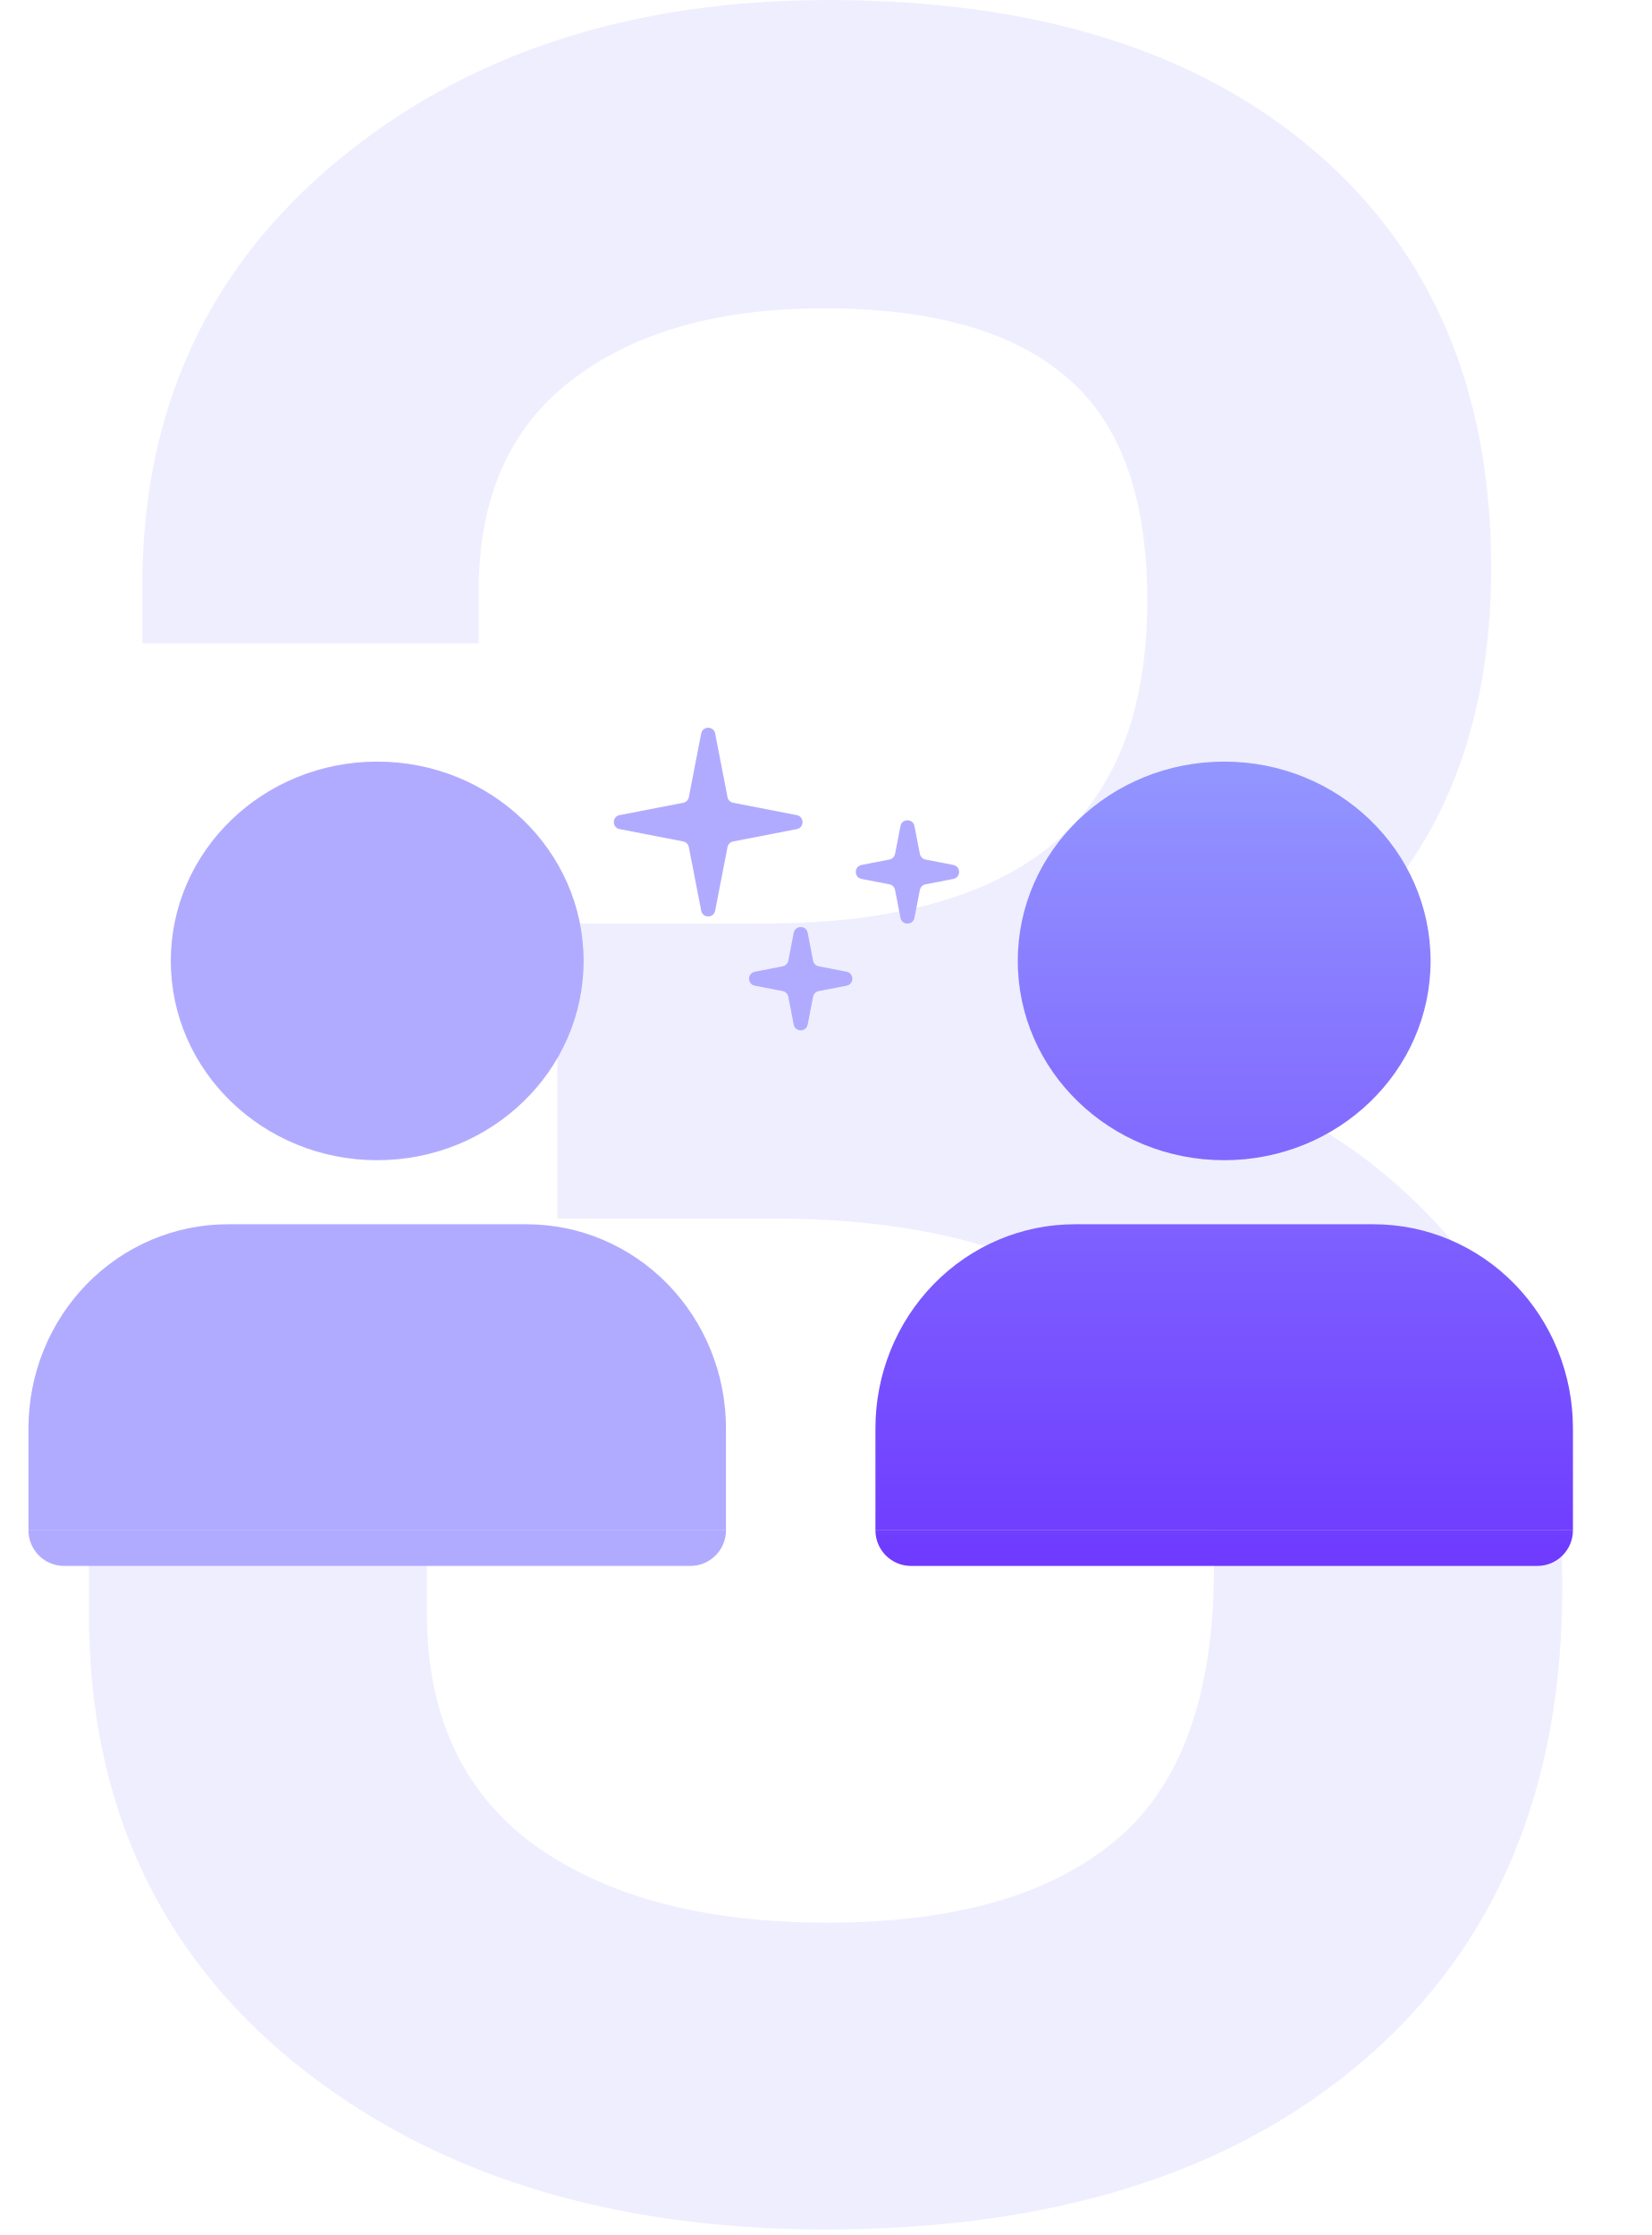
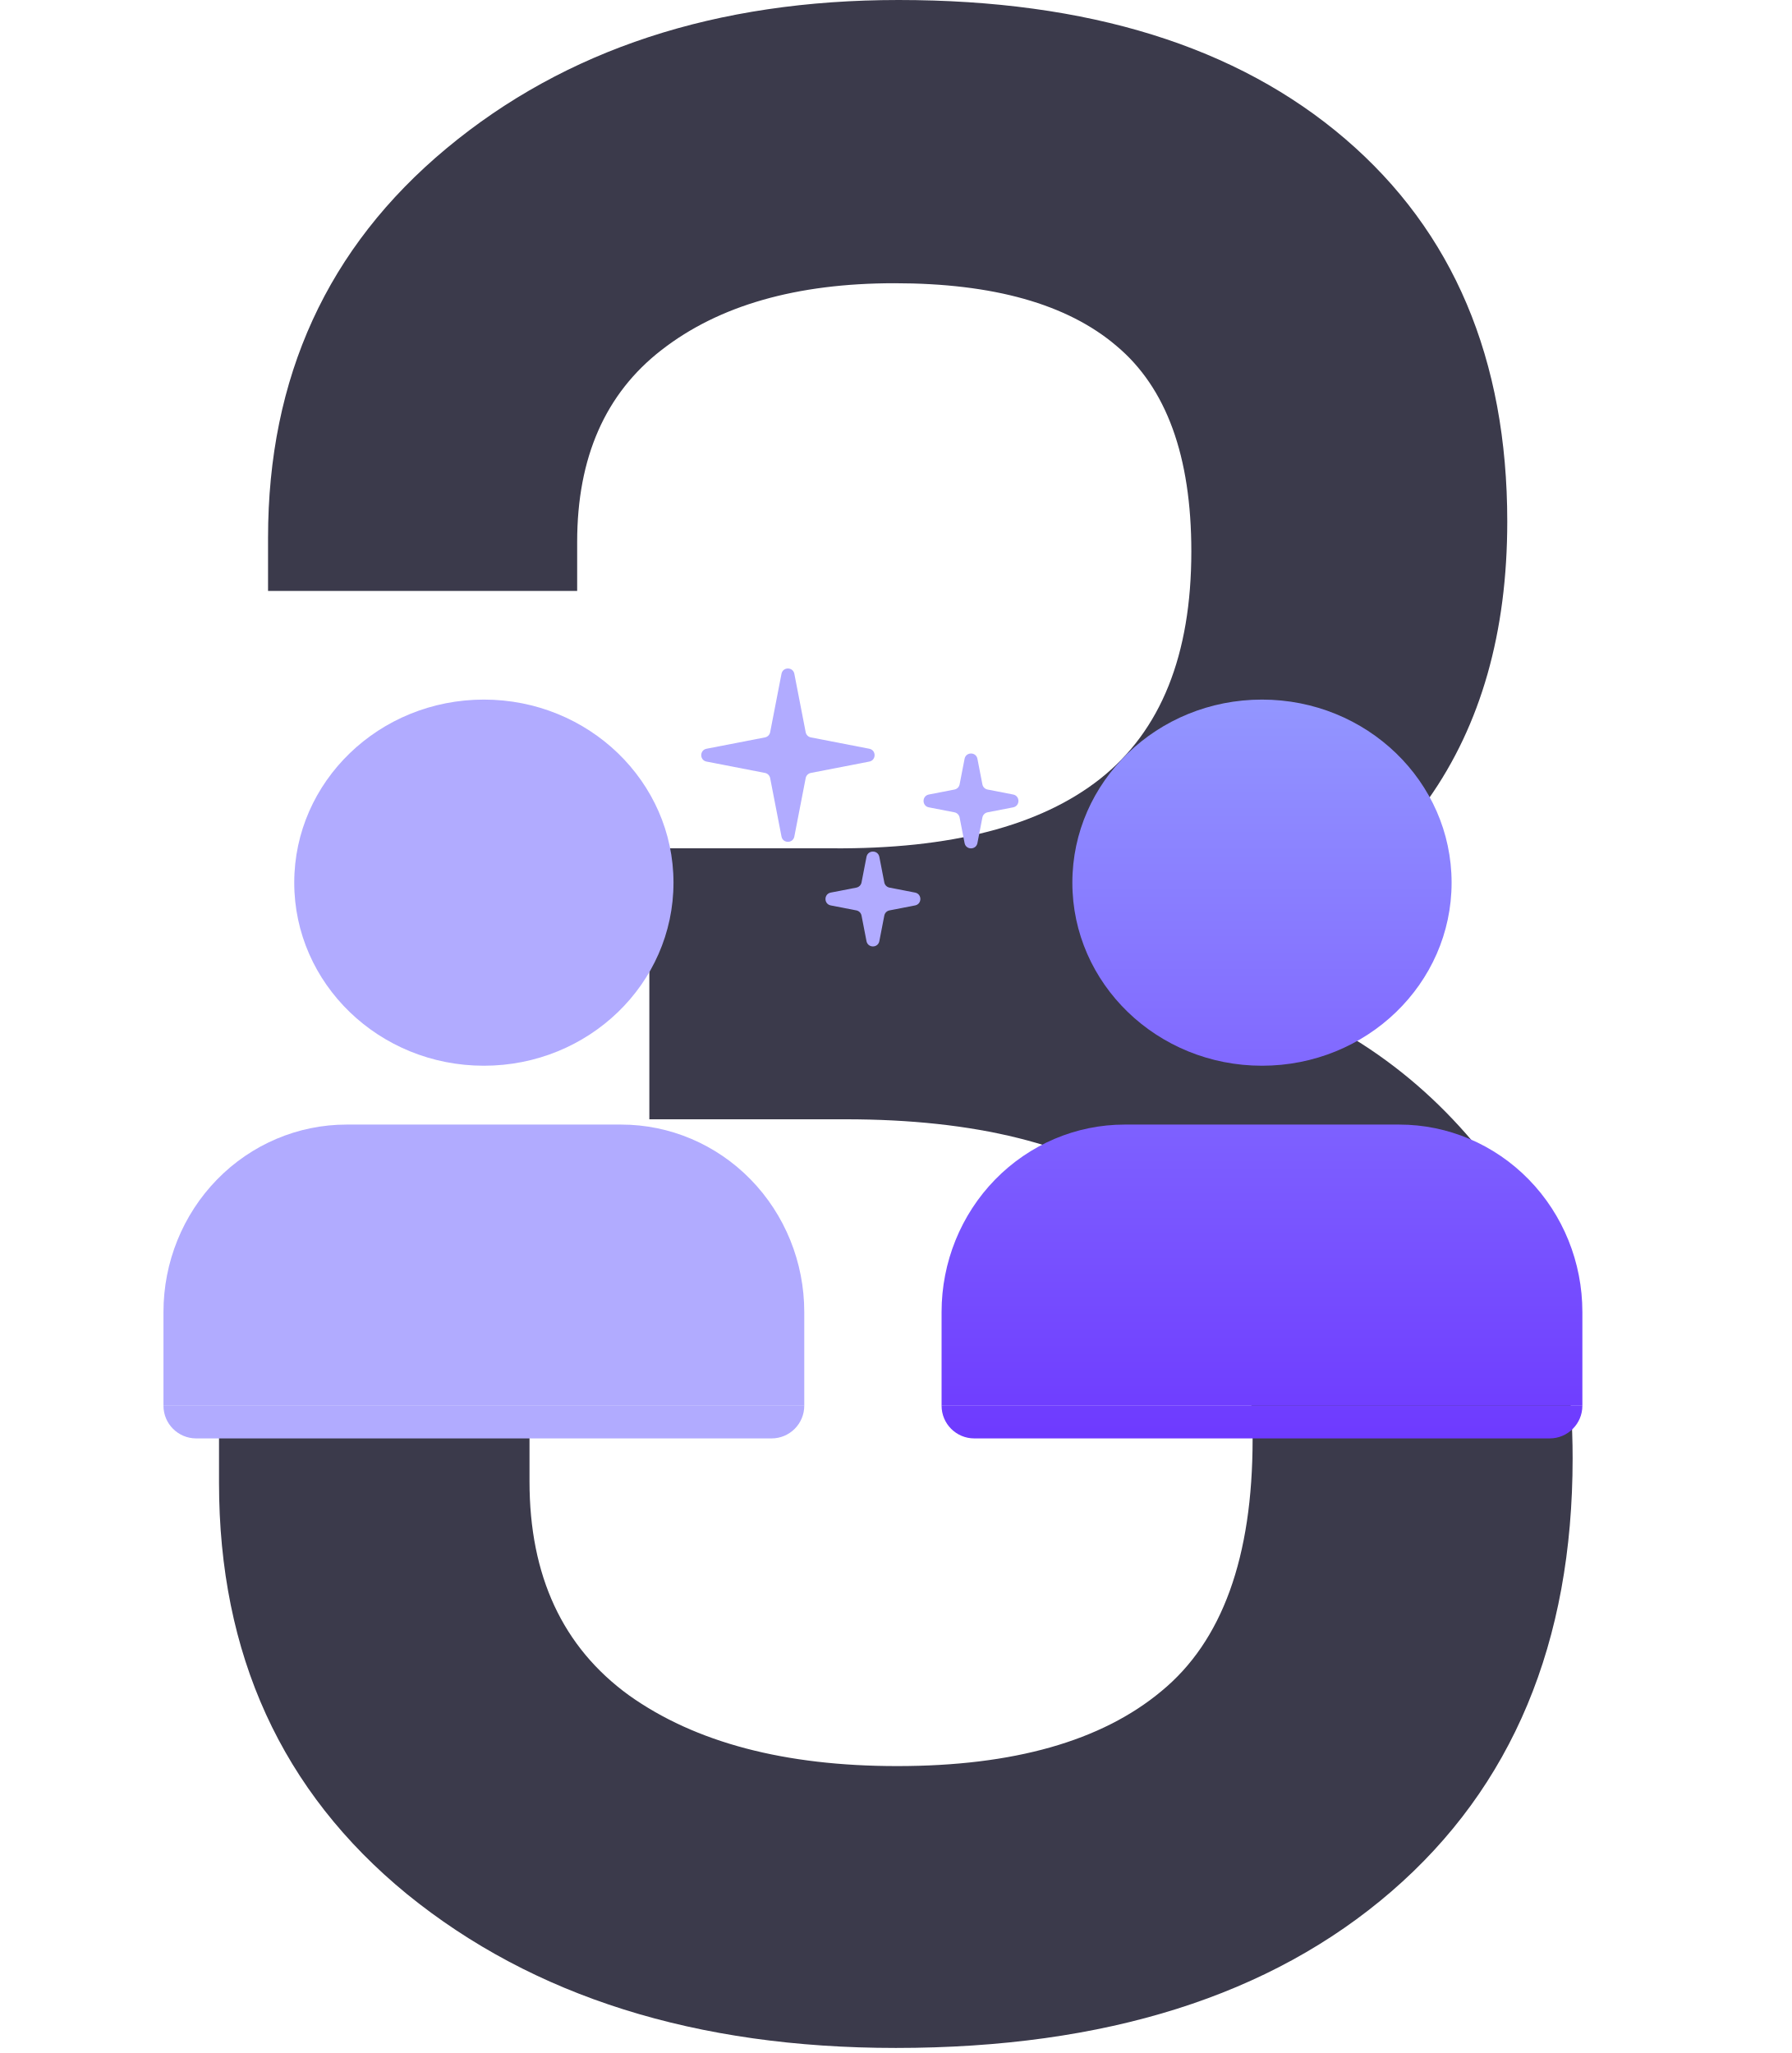
- <svg xmlns="http://www.w3.org/2000/svg" width="232" height="314" viewBox="0 0 232 314" fill="none">
-   <path opacity="0.2" d="M12.496 226.798V217.843H59.98V226.59C59.98 241.029 65.048 251.928 75.183 259.287C85.319 266.507 98.995 270.117 116.211 270.117C133.983 270.117 147.45 266.299 156.614 258.662C165.916 251.026 170.567 238.183 170.567 220.134C170.567 202.778 165.153 190.283 154.323 182.646C143.493 175.01 128.151 171.192 108.297 171.192H78.307V129.748H106.214C124.403 129.886 138.078 126.346 147.242 119.126C156.544 111.768 161.196 100.174 161.196 84.346C161.196 69.768 157.377 59.285 149.741 52.899C142.244 46.512 130.928 43.319 115.794 43.319C100.799 43.319 88.928 46.72 80.181 53.523C71.573 60.188 67.269 69.976 67.269 82.888V90.386H19.994V82.264C19.994 57.689 29.088 37.834 47.276 22.701C65.464 7.567 88.512 0 116.419 0C145.437 0 168.207 7.081 184.729 21.243C201.251 35.405 209.513 54.912 209.513 79.765C209.513 96.703 205.486 110.865 197.433 122.25C189.381 133.496 177.51 142.174 161.82 148.283V149.116C178.62 153.004 192.435 161.126 203.265 173.483C214.094 185.701 219.509 202.223 219.509 223.049C219.509 251.234 210.276 273.31 191.81 289.277C173.344 305.244 148.075 313.227 116.003 313.227C85.457 313.227 60.535 305.382 41.236 289.693C22.076 274.004 12.496 253.039 12.496 226.798Z" fill="#B1ABFF" />
-   <path d="M98.518 103.054C98.728 101.975 100.272 101.975 100.482 103.054L102.217 111.992C102.295 112.392 102.608 112.705 103.008 112.783L111.946 114.518C113.025 114.728 113.025 116.272 111.946 116.482L103.008 118.217C102.608 118.295 102.295 118.608 102.217 119.008L100.482 127.946C100.272 129.025 98.728 129.025 98.518 127.946L96.782 119.008C96.705 118.608 96.392 118.295 95.992 118.217L87.054 116.482C85.975 116.272 85.975 114.728 87.054 114.518L95.992 112.783C96.392 112.705 96.705 112.392 96.782 111.992L98.518 103.054Z" fill="#B1ABFF" />
-   <path d="M126.518 116.054C126.728 114.975 128.272 114.975 128.482 116.054L129.242 119.967C129.319 120.368 129.632 120.681 130.033 120.758L133.946 121.518C135.025 121.728 135.025 123.272 133.946 123.482L130.033 124.242C129.632 124.319 129.319 124.632 129.242 125.033L128.482 128.946C128.272 130.025 126.728 130.025 126.518 128.946L125.758 125.033C125.681 124.632 125.368 124.319 124.967 124.242L121.054 123.482C119.975 123.272 119.975 121.728 121.054 121.518L124.967 120.758C125.368 120.681 125.681 120.368 125.758 119.967L126.518 116.054Z" fill="#B1ABFF" />
-   <path d="M111.518 131.054C111.728 129.975 113.272 129.975 113.482 131.054L114.242 134.967C114.319 135.368 114.632 135.681 115.033 135.758L118.946 136.518C120.025 136.728 120.025 138.272 118.946 138.482L115.033 139.242C114.632 139.319 114.319 139.632 114.242 140.033L113.482 143.946C113.272 145.025 111.728 145.025 111.518 143.946L110.758 140.033C110.681 139.632 110.368 139.319 109.967 139.242L106.054 138.482C104.975 138.272 104.975 136.728 106.054 136.518L109.967 135.758C110.368 135.681 110.681 135.368 110.758 134.967L111.518 131.054Z" fill="#B1ABFF" />
-   <path d="M221 215V200.667C221 193.064 218.05 185.772 212.799 180.396C207.548 175.02 200.426 172 193 172H151C143.574 172 136.452 175.02 131.201 180.396C125.95 185.772 123 193.064 123 200.667V215" fill="url(#paint0_linear_760_2020)" />
-   <path d="M172 163C188.016 163 201 150.464 201 135C201 119.536 188.016 107 172 107C155.984 107 143 119.536 143 135C143 150.464 155.984 163 172 163Z" fill="url(#paint1_linear_760_2020)" />
-   <path d="M123 215H221C221 217.761 218.761 220 216 220H128C125.239 220 123 217.761 123 215Z" fill="url(#paint2_linear_760_2020)" />
-   <path d="M102 215V200.667C102 193.064 99.05 185.772 93.799 180.396C88.548 175.02 81.426 172 74 172H32C24.574 172 17.452 175.02 12.201 180.396C6.95 185.772 4 193.064 4 200.667V215" fill="#B1ABFF" />
-   <path d="M53 163C69.016 163 82 150.464 82 135C82 119.536 69.016 107 53 107C36.984 107 24 119.536 24 135C24 150.464 36.984 163 53 163Z" fill="#B1ABFF" />
-   <path d="M4 215H102C102 217.761 99.761 220 97 220H9C6.239 220 4 217.761 4 215Z" fill="#B1ABFF" />
+ <svg xmlns="http://www.w3.org/2000/svg" width="274" height="314" viewBox="0 0 274 314" fill="none">
+   <path d="M33.496 226.798V217.843H80.98V226.59C80.98 241.029 86.048 251.928 96.183 259.287C106.319 266.507 119.995 270.117 137.211 270.117C154.983 270.117 168.45 266.299 177.614 258.662C186.916 251.026 191.567 238.183 191.567 220.134C191.567 202.778 186.153 190.283 175.323 182.646C164.493 175.01 149.151 171.192 129.297 171.192H99.307V129.748H127.214C145.403 129.886 159.078 126.346 168.242 119.126C177.544 111.768 182.196 100.174 182.196 84.346C182.196 69.768 178.377 59.285 170.741 52.899C163.244 46.512 151.928 43.319 136.794 43.319C121.799 43.319 109.928 46.72 101.181 53.523C92.573 60.188 88.269 69.976 88.269 82.888V90.386H40.993V82.264C40.993 57.689 50.088 37.834 68.276 22.701C86.464 7.567 109.512 0 137.419 0C166.437 0 189.207 7.081 205.729 21.243C222.251 35.405 230.513 54.912 230.513 79.765C230.513 96.703 226.486 110.865 218.433 122.25C210.381 133.496 198.51 142.174 182.82 148.283V149.116C199.62 153.004 213.435 161.126 224.265 173.483C235.094 185.701 240.509 202.223 240.509 223.049C240.509 251.234 231.276 273.31 212.81 289.277C194.344 305.244 169.075 313.227 137.003 313.227C106.457 313.227 81.535 305.382 62.236 289.693C43.076 274.004 33.496 253.039 33.496 226.798Z" fill="#3B3A4B" />
+   <path d="M119.518 103.054C119.728 101.975 121.272 101.975 121.482 103.054L123.217 111.992C123.295 112.392 123.608 112.705 124.008 112.783L132.946 114.518C134.025 114.728 134.025 116.272 132.946 116.482L124.008 118.217C123.608 118.295 123.295 118.608 123.217 119.008L121.482 127.946C121.272 129.025 119.728 129.025 119.518 127.946L117.783 119.008C117.705 118.608 117.392 118.295 116.992 118.217L108.054 116.482C106.975 116.272 106.975 114.728 108.054 114.518L116.992 112.783C117.392 112.705 117.705 112.392 117.783 111.992L119.518 103.054Z" fill="#B1ABFF" />
+   <path d="M147.518 116.054C147.728 114.975 149.272 114.975 149.482 116.054L150.242 119.967C150.319 120.368 150.632 120.681 151.033 120.758L154.946 121.518C156.025 121.728 156.025 123.272 154.946 123.482L151.033 124.242C150.632 124.319 150.319 124.632 150.242 125.033L149.482 128.946C149.272 130.025 147.728 130.025 147.518 128.946L146.758 125.033C146.681 124.632 146.368 124.319 145.967 124.242L142.054 123.482C140.975 123.272 140.975 121.728 142.054 121.518L145.967 120.758C146.368 120.681 146.681 120.368 146.758 119.967L147.518 116.054Z" fill="#B1ABFF" />
+   <path d="M132.518 131.054C132.728 129.975 134.272 129.975 134.482 131.054L135.242 134.967C135.319 135.368 135.632 135.681 136.033 135.758L139.946 136.518C141.025 136.728 141.025 138.272 139.946 138.482L136.033 139.242C135.632 139.319 135.319 139.632 135.242 140.033L134.482 143.946C134.272 145.025 132.728 145.025 132.518 143.946L131.758 140.033C131.681 139.632 131.368 139.319 130.967 139.242L127.054 138.482C125.975 138.272 125.975 136.728 127.054 136.518L130.967 135.758C131.368 135.681 131.681 135.368 131.758 134.967L132.518 131.054Z" fill="#B1ABFF" />
+   <path d="M242 215V200.667C242 193.064 239.05 185.772 233.799 180.396C228.548 175.02 221.426 172 214 172H172C164.574 172 157.452 175.02 152.201 180.396C146.95 185.772 144 193.064 144 200.667V215" fill="url(#paint0_linear_918_320)" />
+   <path d="M193 163C209.016 163 222 150.464 222 135C222 119.536 209.016 107 193 107C176.984 107 164 119.536 164 135C164 150.464 176.984 163 193 163Z" fill="url(#paint1_linear_918_320)" />
+   <path d="M144 215H242C242 217.761 239.761 220 237 220H149C146.239 220 144 217.761 144 215Z" fill="url(#paint2_linear_918_320)" />
+   <path d="M123 215V200.667C123 193.064 120.05 185.772 114.799 180.396C109.548 175.02 102.426 172 95 172H53C45.574 172 38.452 175.02 33.201 180.396C27.95 185.772 25 193.064 25 200.667V215" fill="#B1ABFF" />
+   <path d="M74 163C90.016 163 103 150.464 103 135C103 119.536 90.016 107 74 107C57.984 107 45 119.536 45 135C45 150.464 57.984 163 74 163Z" fill="#B1ABFF" />
+   <path d="M25 215H123C123 217.761 120.761 220 118 220H30C27.239 220 25 217.761 25 215Z" fill="#B1ABFF" />
  <defs>
-     <linearGradient id="paint0_linear_760_2020" x1="172" y1="107" x2="172" y2="220" gradientUnits="userSpaceOnUse">
+     <linearGradient id="paint0_linear_918_320" x1="193" y1="107" x2="193" y2="220" gradientUnits="userSpaceOnUse">
      <stop stop-color="#9396FF" />
      <stop offset="1" stop-color="#6E3AFF" />
    </linearGradient>
-     <linearGradient id="paint1_linear_760_2020" x1="172" y1="107" x2="172" y2="220" gradientUnits="userSpaceOnUse">
+     <linearGradient id="paint1_linear_918_320" x1="193" y1="107" x2="193" y2="220" gradientUnits="userSpaceOnUse">
      <stop stop-color="#9396FF" />
      <stop offset="1" stop-color="#6E3AFF" />
    </linearGradient>
-     <linearGradient id="paint2_linear_760_2020" x1="172" y1="107" x2="172" y2="220" gradientUnits="userSpaceOnUse">
+     <linearGradient id="paint2_linear_918_320" x1="193" y1="107" x2="193" y2="220" gradientUnits="userSpaceOnUse">
      <stop stop-color="#9396FF" />
      <stop offset="1" stop-color="#6E3AFF" />
    </linearGradient>
  </defs>
</svg>
